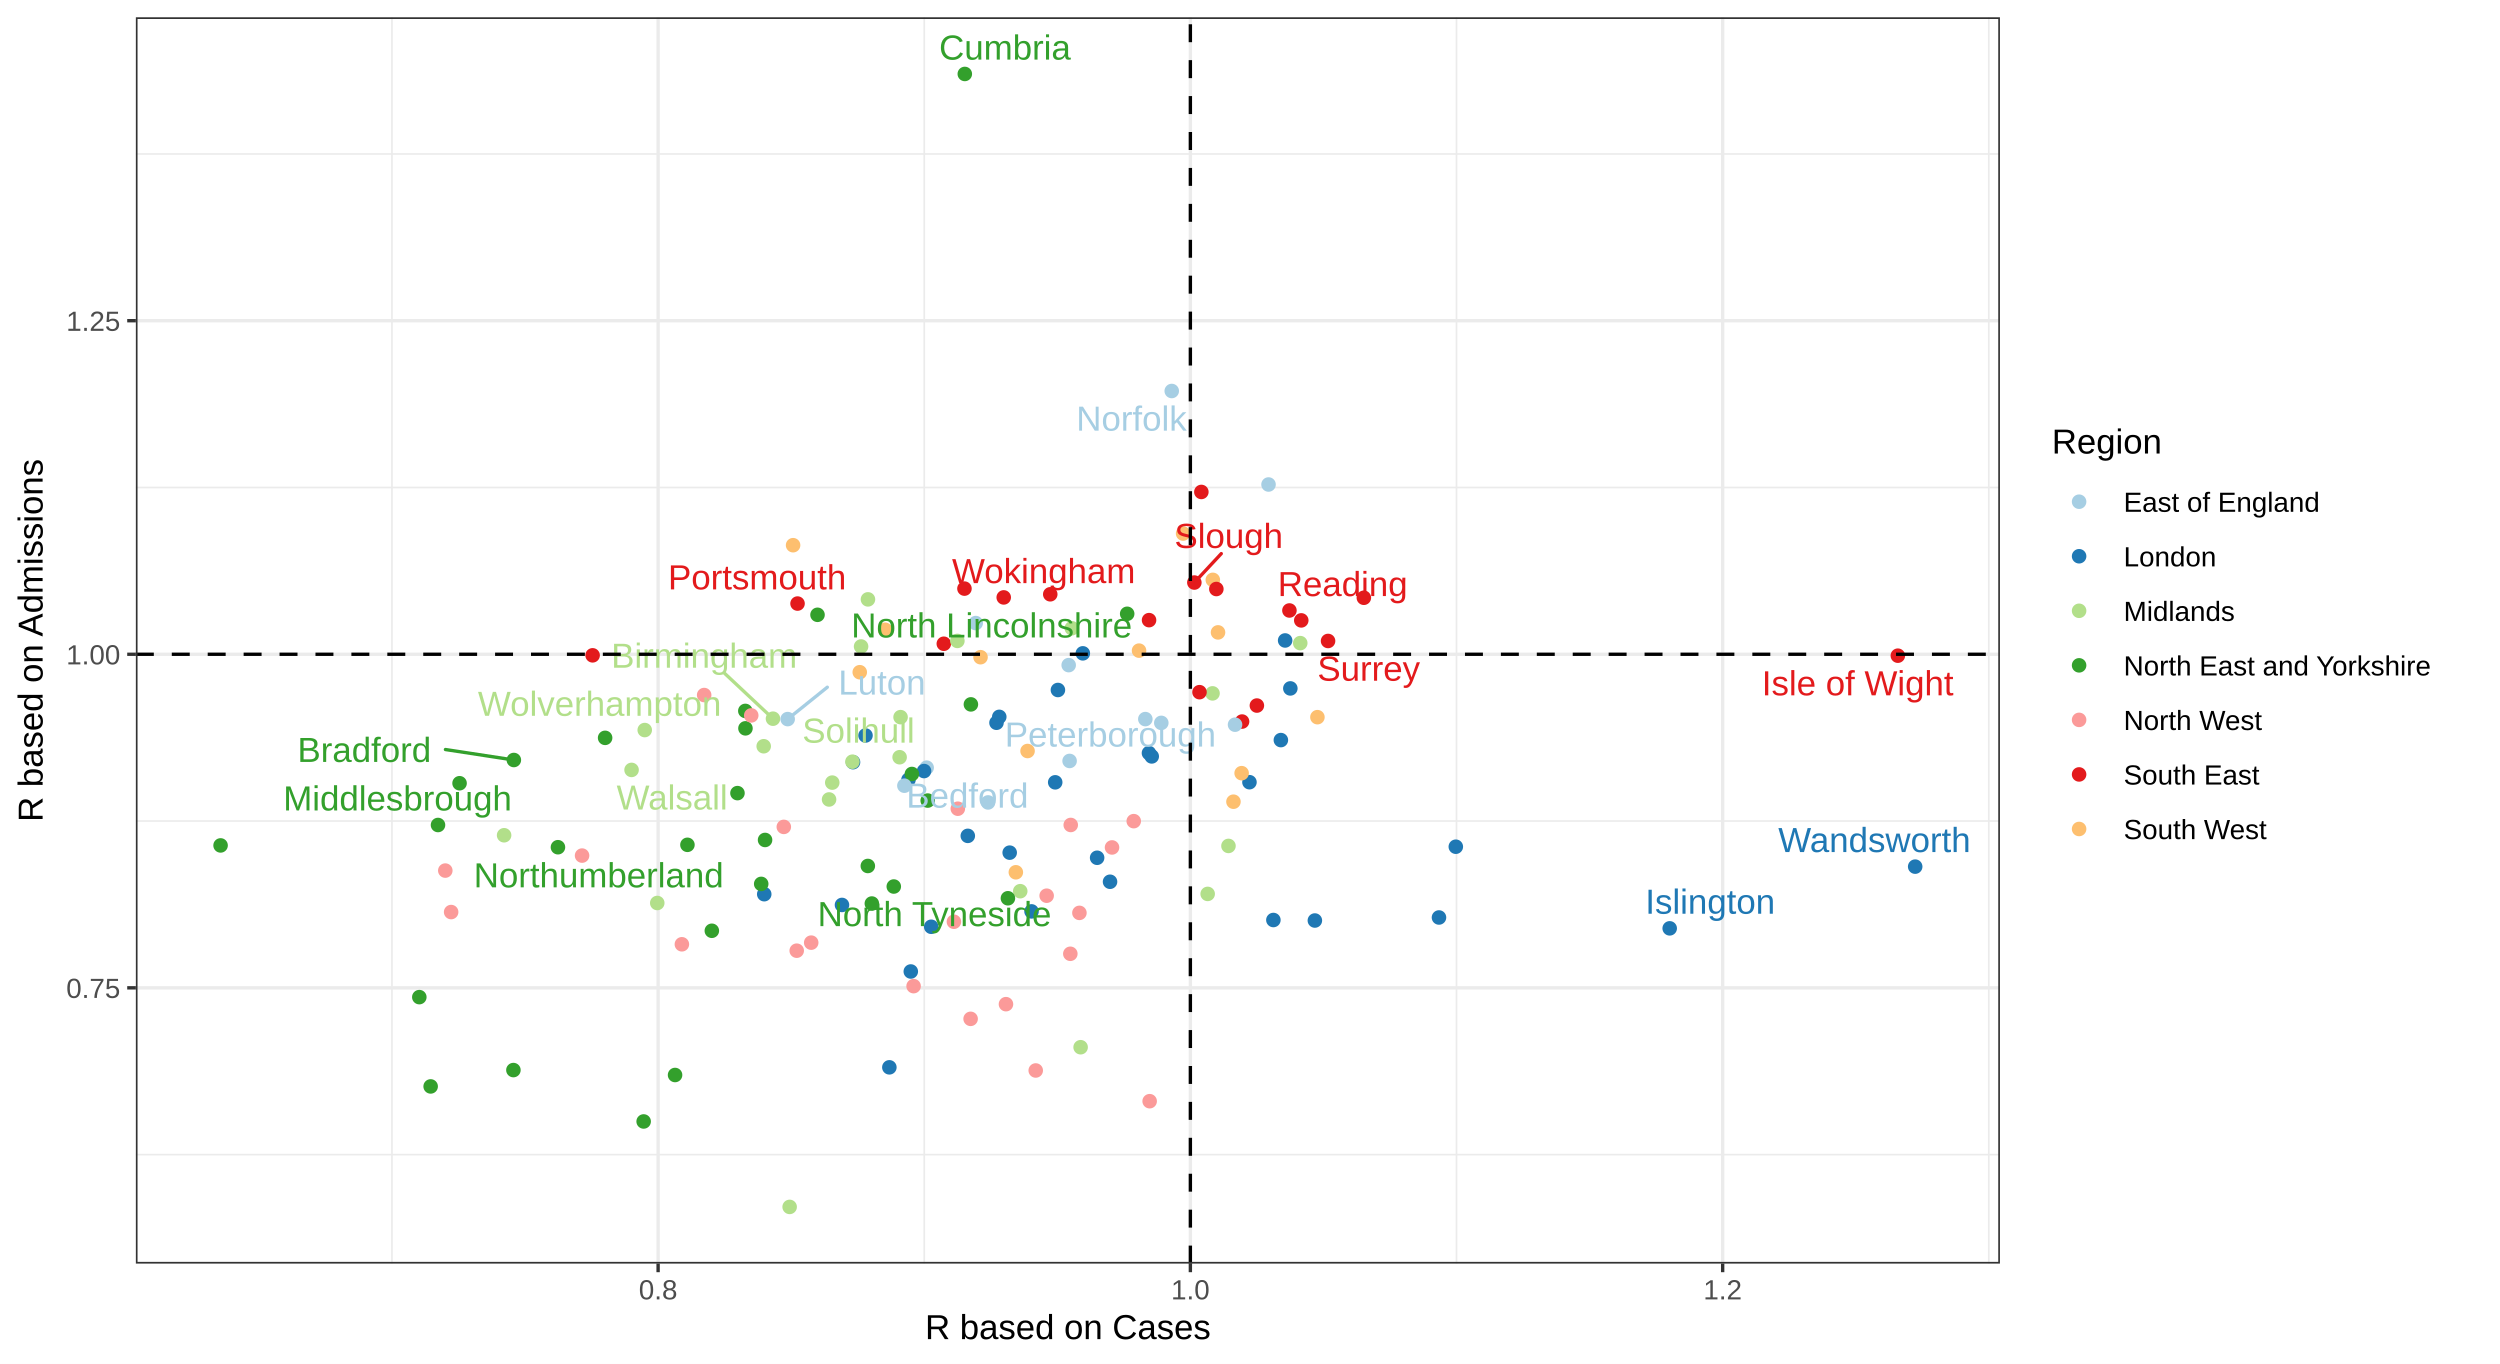
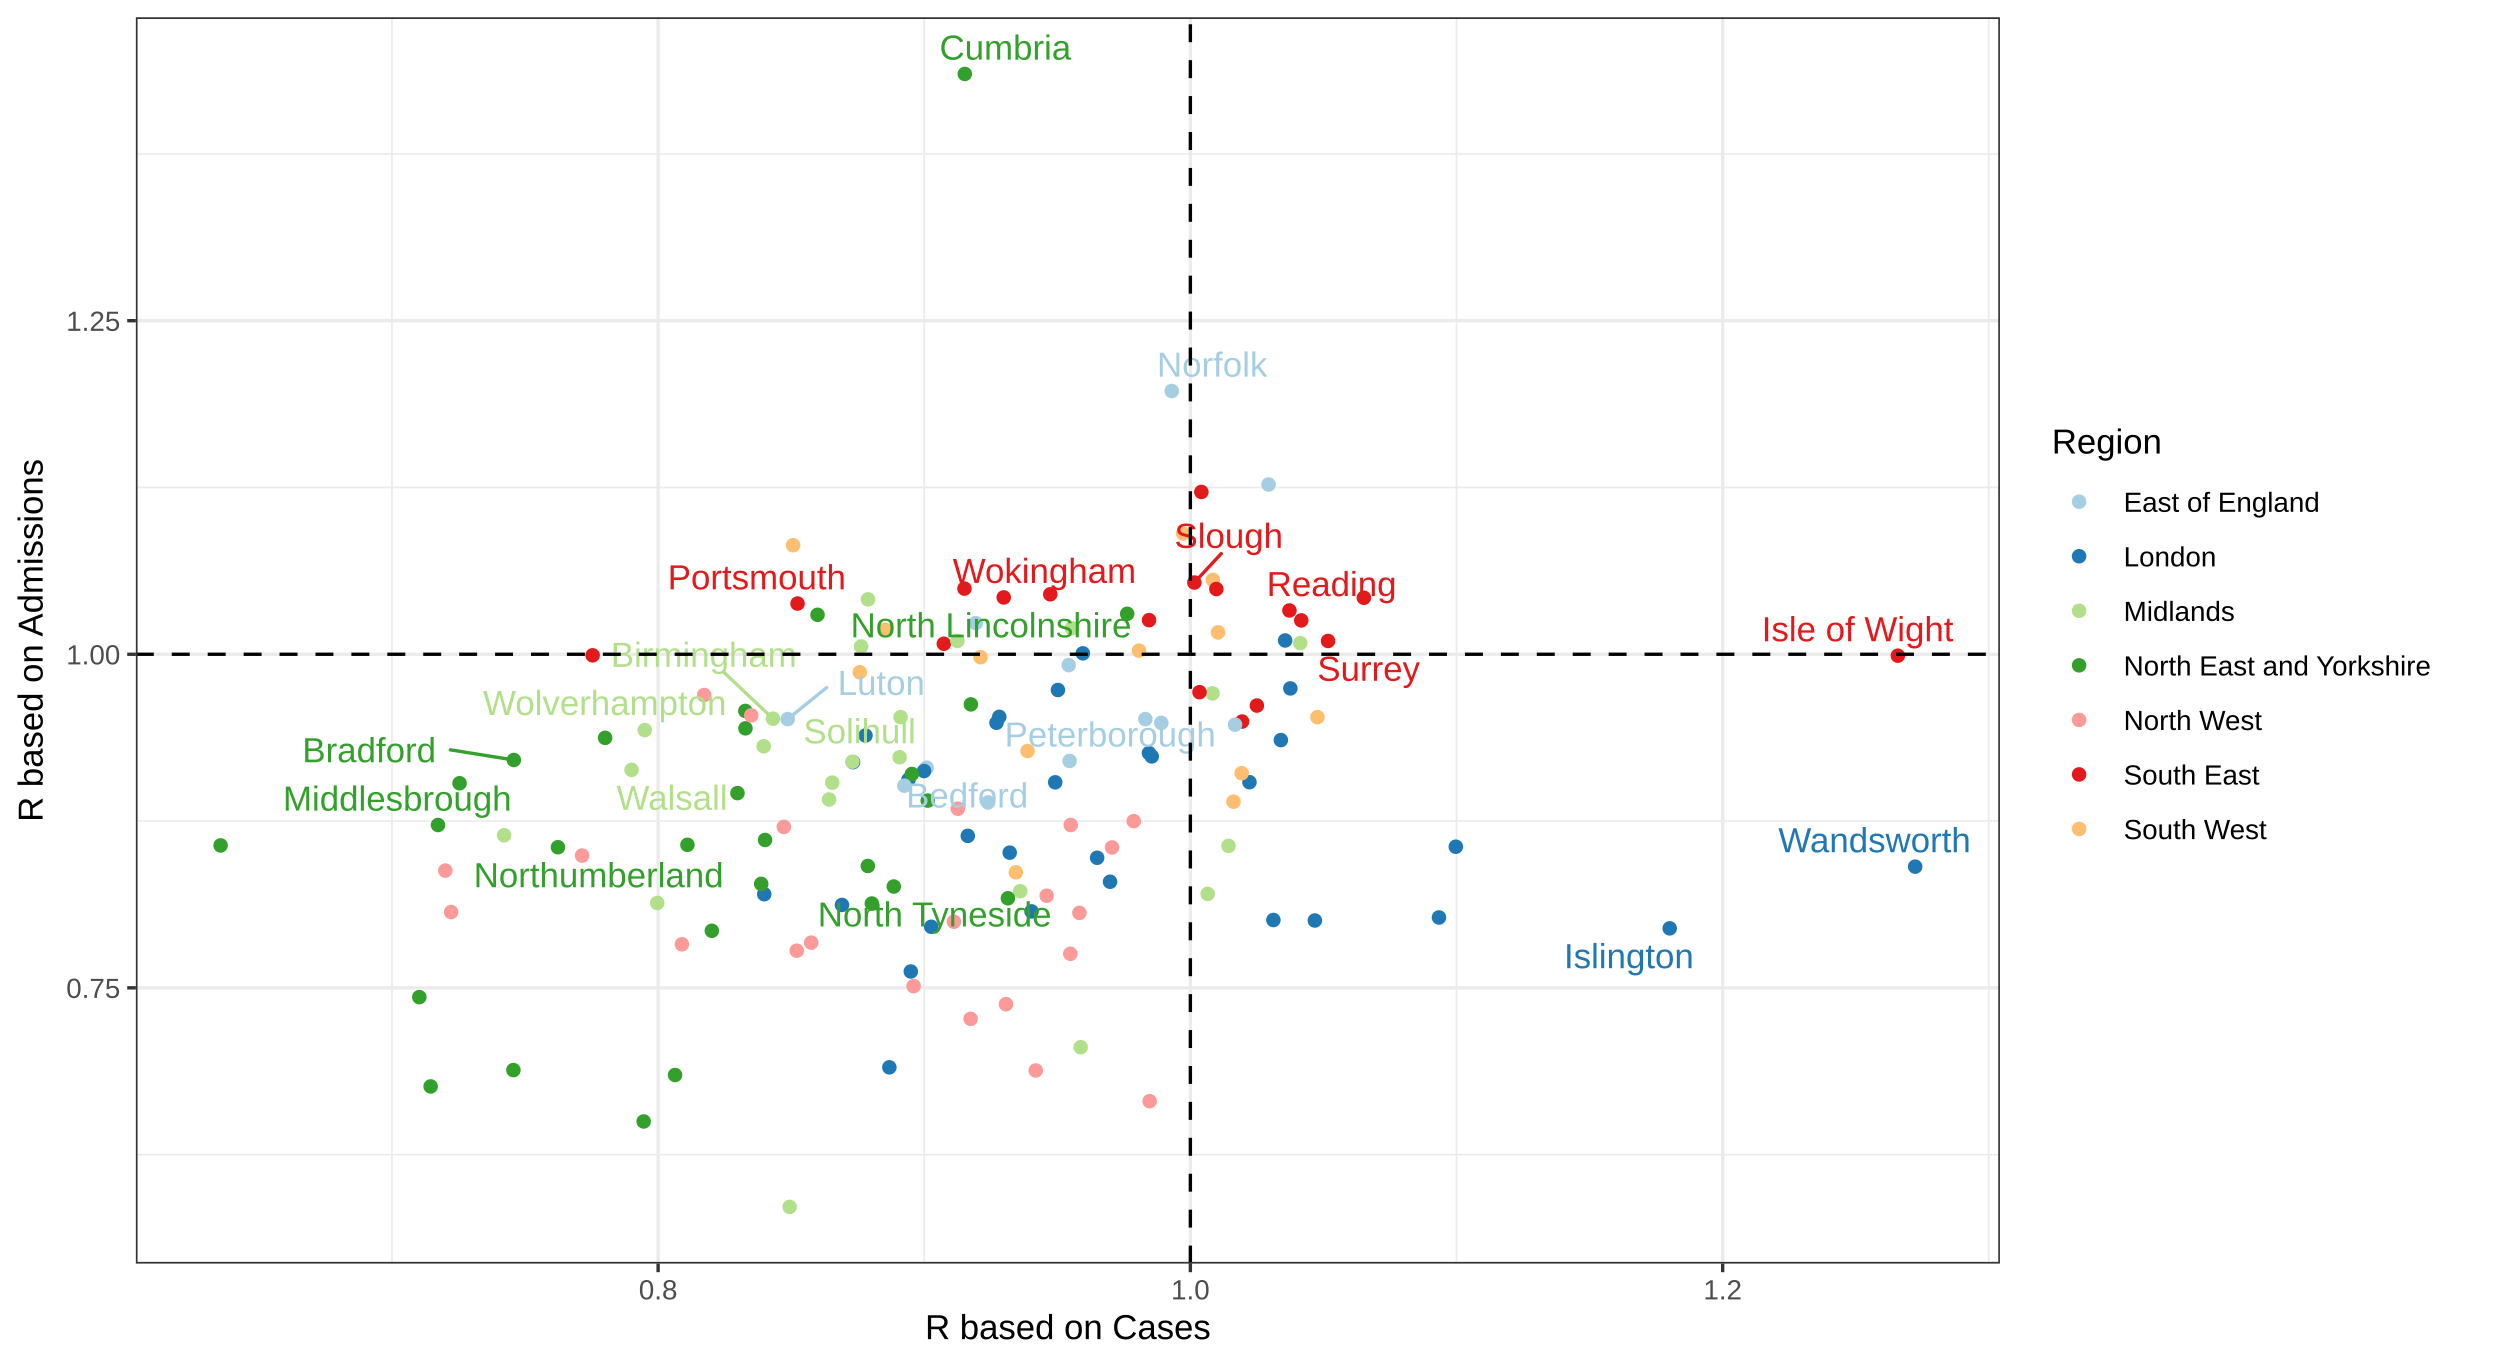
<svg xmlns="http://www.w3.org/2000/svg" class="svglite" width="792.00pt" height="432.00pt" viewBox="0 0 792.00 432.00">
  <defs>
    <style type="text/css">
    .svglite line, .svglite polyline, .svglite polygon, .svglite path, .svglite rect, .svglite circle {
      fill: none;
      stroke: #000000;
      stroke-linecap: round;
      stroke-linejoin: round;
      stroke-miterlimit: 10.00;
    }
    .svglite text {
      white-space: pre;
    }
  </style>
  </defs>
  <rect width="100%" height="100%" style="stroke: none; fill: #FFFFFF;" />
  <defs>
    <clipPath id="cpMC4wMHw3OTIuMDB8MC4wMHw0MzIuMDA=">
      <rect x="0.00" y="0.00" width="792.00" height="432.00" />
    </clipPath>
  </defs>
  <g clip-path="url(#cpMC4wMHw3OTIuMDB8MC4wMHw0MzIuMDA=)">
    <rect x="0.00" y="0.00" width="792.00" height="432.00" style="stroke-width: 1.07; stroke: #FFFFFF; fill: #FFFFFF;" />
  </g>
  <defs>
    <clipPath id="cpNDMuMDR8NjMzLjU4fDUuNDh8NDAwLjI5">
      <rect x="43.04" y="5.48" width="590.54" height="394.82" />
    </clipPath>
  </defs>
  <g clip-path="url(#cpNDMuMDR8NjMzLjU4fDUuNDh8NDAwLjI5)">
    <rect x="43.04" y="5.48" width="590.54" height="394.82" style="stroke-width: 1.07; stroke: none; fill: #FFFFFF;" />
    <polyline points="43.04,365.78 633.58,365.78 " style="stroke-width: 0.53; stroke: #EBEBEB; stroke-linecap: butt;" />
    <polyline points="43.04,260.11 633.58,260.11 " style="stroke-width: 0.53; stroke: #EBEBEB; stroke-linecap: butt;" />
    <polyline points="43.04,154.44 633.58,154.44 " style="stroke-width: 0.53; stroke: #EBEBEB; stroke-linecap: butt;" />
    <polyline points="43.04,48.77 633.58,48.77 " style="stroke-width: 0.53; stroke: #EBEBEB; stroke-linecap: butt;" />
    <polyline points="124.17,400.29 124.17,5.48 " style="stroke-width: 0.53; stroke: #EBEBEB; stroke-linecap: butt;" />
    <polyline points="292.80,400.29 292.80,5.48 " style="stroke-width: 0.53; stroke: #EBEBEB; stroke-linecap: butt;" />
    <polyline points="461.42,400.29 461.42,5.48 " style="stroke-width: 0.53; stroke: #EBEBEB; stroke-linecap: butt;" />
    <polyline points="630.05,400.29 630.05,5.48 " style="stroke-width: 0.53; stroke: #EBEBEB; stroke-linecap: butt;" />
    <polyline points="43.04,312.94 633.58,312.94 " style="stroke-width: 1.07; stroke: #EBEBEB; stroke-linecap: butt;" />
    <polyline points="43.04,207.27 633.58,207.27 " style="stroke-width: 1.07; stroke: #EBEBEB; stroke-linecap: butt;" />
    <polyline points="43.04,101.60 633.58,101.60 " style="stroke-width: 1.07; stroke: #EBEBEB; stroke-linecap: butt;" />
    <polyline points="208.49,400.29 208.49,5.48 " style="stroke-width: 1.07; stroke: #EBEBEB; stroke-linecap: butt;" />
    <polyline points="377.11,400.29 377.11,5.48 " style="stroke-width: 1.07; stroke: #EBEBEB; stroke-linecap: butt;" />
    <polyline points="545.74,400.29 545.74,5.48 " style="stroke-width: 1.07; stroke: #EBEBEB; stroke-linecap: butt;" />
    <circle cx="364.87" cy="239.63" r="1.95" style="stroke-width: 0.71; stroke: #1F78B4; fill: #1F78B4;" />
    <circle cx="281.75" cy="338.13" r="1.95" style="stroke-width: 0.71; stroke: #1F78B4; fill: #1F78B4;" />
    <circle cx="162.65" cy="339.00" r="1.95" style="stroke-width: 0.71; stroke: #33A02C; fill: #33A02C;" />
    <circle cx="417.36" cy="227.20" r="1.95" style="stroke-width: 0.71; stroke: #FDBF6F; fill: #FDBF6F;" />
    <circle cx="293.57" cy="243.20" r="1.95" style="stroke-width: 0.71; stroke: #A6CEE3; fill: #A6CEE3;" />
    <circle cx="395.83" cy="247.80" r="1.95" style="stroke-width: 0.71; stroke: #1F78B4; fill: #1F78B4;" />
    <circle cx="244.88" cy="227.68" r="1.95" style="stroke-width: 0.71; stroke: #B2DF8A; fill: #B2DF8A;" />
    <circle cx="141.07" cy="275.80" r="1.95" style="stroke-width: 0.71; stroke: #FB9A99; fill: #FB9A99;" />
    <circle cx="289.43" cy="312.41" r="1.95" style="stroke-width: 0.71; stroke: #FB9A99; fill: #FB9A99;" />
    <circle cx="302.20" cy="292.01" r="1.95" style="stroke-width: 0.71; stroke: #FB9A99; fill: #FB9A99;" />
    <circle cx="272.37" cy="212.96" r="1.95" style="stroke-width: 0.71; stroke: #FDBF6F; fill: #FDBF6F;" />
    <circle cx="332.72" cy="188.27" r="1.95" style="stroke-width: 0.71; stroke: #E31A1C; fill: #E31A1C;" />
    <circle cx="162.79" cy="240.77" r="1.95" style="stroke-width: 0.71; stroke: #33A02C; fill: #33A02C;" />
    <circle cx="242.11" cy="283.28" r="1.95" style="stroke-width: 0.71; stroke: #1F78B4; fill: #1F78B4;" />
    <circle cx="412.24" cy="196.54" r="1.95" style="stroke-width: 0.71; stroke: #E31A1C; fill: #E31A1C;" />
    <circle cx="390.76" cy="253.98" r="1.95" style="stroke-width: 0.71; stroke: #FDBF6F; fill: #FDBF6F;" />
    <circle cx="347.57" cy="271.74" r="1.95" style="stroke-width: 0.71; stroke: #1F78B4; fill: #1F78B4;" />
    <circle cx="299.00" cy="203.94" r="1.95" style="stroke-width: 0.71; stroke: #E31A1C; fill: #E31A1C;" />
    <circle cx="252.40" cy="301.18" r="1.95" style="stroke-width: 0.71; stroke: #FB9A99; fill: #FB9A99;" />
    <circle cx="217.78" cy="267.64" r="1.95" style="stroke-width: 0.71; stroke: #33A02C; fill: #33A02C;" />
    <circle cx="338.56" cy="210.71" r="1.95" style="stroke-width: 0.71; stroke: #A6CEE3; fill: #A6CEE3;" />
    <circle cx="288.54" cy="307.77" r="1.95" style="stroke-width: 0.71; stroke: #1F78B4; fill: #1F78B4;" />
    <circle cx="367.90" cy="229.01" r="1.95" style="stroke-width: 0.71; stroke: #A6CEE3; fill: #A6CEE3;" />
    <circle cx="341.96" cy="289.20" r="1.95" style="stroke-width: 0.71; stroke: #FB9A99; fill: #FB9A99;" />
    <circle cx="307.49" cy="322.77" r="1.95" style="stroke-width: 0.71; stroke: #FB9A99; fill: #FB9A99;" />
    <circle cx="236.16" cy="230.74" r="1.95" style="stroke-width: 0.71; stroke: #33A02C; fill: #33A02C;" />
    <circle cx="241.94" cy="236.41" r="1.95" style="stroke-width: 0.71; stroke: #B2DF8A; fill: #B2DF8A;" />
    <circle cx="407.13" cy="202.90" r="1.95" style="stroke-width: 0.71; stroke: #1F78B4; fill: #1F78B4;" />
    <circle cx="305.65" cy="23.43" r="1.95" style="stroke-width: 0.71; stroke: #33A02C; fill: #33A02C;" />
    <circle cx="236.12" cy="225.22" r="1.95" style="stroke-width: 0.71; stroke: #33A02C; fill: #33A02C;" />
    <circle cx="342.34" cy="331.76" r="1.95" style="stroke-width: 0.71; stroke: #B2DF8A; fill: #B2DF8A;" />
    <circle cx="382.59" cy="283.19" r="1.95" style="stroke-width: 0.71; stroke: #B2DF8A; fill: #B2DF8A;" />
    <circle cx="384.22" cy="183.70" r="1.95" style="stroke-width: 0.71; stroke: #FDBF6F; fill: #FDBF6F;" />
    <circle cx="191.70" cy="233.75" r="1.95" style="stroke-width: 0.71; stroke: #33A02C; fill: #33A02C;" />
    <circle cx="360.85" cy="206.12" r="1.95" style="stroke-width: 0.71; stroke: #FDBF6F; fill: #FDBF6F;" />
    <circle cx="159.70" cy="264.61" r="1.95" style="stroke-width: 0.71; stroke: #B2DF8A; fill: #B2DF8A;" />
    <circle cx="319.87" cy="270.12" r="1.95" style="stroke-width: 0.71; stroke: #1F78B4; fill: #1F78B4;" />
    <circle cx="276.20" cy="286.24" r="1.95" style="stroke-width: 0.71; stroke: #33A02C; fill: #33A02C;" />
    <circle cx="393.49" cy="228.59" r="1.95" style="stroke-width: 0.71; stroke: #E31A1C; fill: #E31A1C;" />
    <circle cx="403.41" cy="291.46" r="1.95" style="stroke-width: 0.71; stroke: #1F78B4; fill: #1F78B4;" />
    <circle cx="401.87" cy="153.49" r="1.95" style="stroke-width: 0.71; stroke: #A6CEE3; fill: #A6CEE3;" />
    <circle cx="132.84" cy="315.89" r="1.95" style="stroke-width: 0.71; stroke: #33A02C; fill: #33A02C;" />
    <circle cx="393.35" cy="244.94" r="1.95" style="stroke-width: 0.71; stroke: #FDBF6F; fill: #FDBF6F;" />
    <circle cx="334.29" cy="247.84" r="1.95" style="stroke-width: 0.71; stroke: #1F78B4; fill: #1F78B4;" />
    <circle cx="352.29" cy="268.47" r="1.95" style="stroke-width: 0.71; stroke: #FB9A99; fill: #FB9A99;" />
    <circle cx="306.60" cy="264.80" r="1.95" style="stroke-width: 0.71; stroke: #1F78B4; fill: #1F78B4;" />
    <circle cx="385.34" cy="186.60" r="1.95" style="stroke-width: 0.71; stroke: #E31A1C; fill: #E31A1C;" />
    <circle cx="416.55" cy="291.62" r="1.95" style="stroke-width: 0.71; stroke: #1F78B4; fill: #1F78B4;" />
    <circle cx="266.74" cy="286.69" r="1.95" style="stroke-width: 0.71; stroke: #1F78B4; fill: #1F78B4;" />
    <circle cx="203.91" cy="355.28" r="1.95" style="stroke-width: 0.71; stroke: #33A02C; fill: #33A02C;" />
    <circle cx="274.19" cy="233.00" r="1.95" style="stroke-width: 0.71; stroke: #1F78B4; fill: #1F78B4;" />
    <circle cx="272.79" cy="204.81" r="1.95" style="stroke-width: 0.71; stroke: #B2DF8A; fill: #B2DF8A;" />
    <circle cx="391.26" cy="229.58" r="1.95" style="stroke-width: 0.71; stroke: #A6CEE3; fill: #A6CEE3;" />
    <circle cx="287.81" cy="247.01" r="1.95" style="stroke-width: 0.71; stroke: #1F78B4; fill: #1F78B4;" />
    <circle cx="292.74" cy="244.27" r="1.95" style="stroke-width: 0.71; stroke: #1F78B4; fill: #1F78B4;" />
    <circle cx="601.24" cy="207.72" r="1.95" style="stroke-width: 0.71; stroke: #E31A1C; fill: #E31A1C;" />
    <circle cx="528.96" cy="294.10" r="1.95" style="stroke-width: 0.71; stroke: #1F78B4; fill: #1F78B4;" />
    <circle cx="270.24" cy="241.46" r="1.95" style="stroke-width: 0.71; stroke: #1F78B4; fill: #1F78B4;" />
    <circle cx="380.59" cy="155.85" r="1.95" style="stroke-width: 0.71; stroke: #E31A1C; fill: #E31A1C;" />
    <circle cx="274.93" cy="274.34" r="1.95" style="stroke-width: 0.71; stroke: #33A02C; fill: #33A02C;" />
    <circle cx="343.04" cy="206.98" r="1.95" style="stroke-width: 0.71; stroke: #1F78B4; fill: #1F78B4;" />
    <circle cx="288.89" cy="245.20" r="1.95" style="stroke-width: 0.71; stroke: #33A02C; fill: #33A02C;" />
    <circle cx="142.92" cy="288.94" r="1.95" style="stroke-width: 0.71; stroke: #FB9A99; fill: #FB9A99;" />
    <circle cx="351.66" cy="279.34" r="1.95" style="stroke-width: 0.71; stroke: #1F78B4; fill: #1F78B4;" />
    <circle cx="248.31" cy="261.96" r="1.95" style="stroke-width: 0.71; stroke: #FB9A99; fill: #FB9A99;" />
    <circle cx="233.63" cy="251.26" r="1.95" style="stroke-width: 0.71; stroke: #33A02C; fill: #33A02C;" />
    <circle cx="262.65" cy="253.27" r="1.95" style="stroke-width: 0.71; stroke: #B2DF8A; fill: #B2DF8A;" />
    <circle cx="389.18" cy="267.99" r="1.95" style="stroke-width: 0.71; stroke: #B2DF8A; fill: #B2DF8A;" />
    <circle cx="315.69" cy="228.97" r="1.95" style="stroke-width: 0.71; stroke: #1F78B4; fill: #1F78B4;" />
    <circle cx="339.55" cy="199.03" r="1.95" style="stroke-width: 0.71; stroke: #B2DF8A; fill: #B2DF8A;" />
    <circle cx="328.12" cy="339.13" r="1.95" style="stroke-width: 0.71; stroke: #FB9A99; fill: #FB9A99;" />
    <circle cx="249.54" cy="227.81" r="1.95" style="stroke-width: 0.71; stroke: #A6CEE3; fill: #A6CEE3;" />
    <circle cx="237.99" cy="226.64" r="1.95" style="stroke-width: 0.71; stroke: #FB9A99; fill: #FB9A99;" />
    <circle cx="398.18" cy="223.52" r="1.95" style="stroke-width: 0.71; stroke: #E31A1C; fill: #E31A1C;" />
    <circle cx="295.01" cy="293.60" r="1.95" style="stroke-width: 0.71; stroke: #1F78B4; fill: #1F78B4;" />
    <circle cx="138.76" cy="261.36" r="1.95" style="stroke-width: 0.71; stroke: #33A02C; fill: #33A02C;" />
    <circle cx="309.11" cy="197.39" r="1.95" style="stroke-width: 0.71; stroke: #A6CEE3; fill: #A6CEE3;" />
    <circle cx="213.86" cy="340.56" r="1.95" style="stroke-width: 0.71; stroke: #33A02C; fill: #33A02C;" />
    <circle cx="335.15" cy="218.59" r="1.95" style="stroke-width: 0.71; stroke: #1F78B4; fill: #1F78B4;" />
    <circle cx="371.21" cy="123.87" r="1.95" style="stroke-width: 0.71; stroke: #A6CEE3; fill: #A6CEE3;" />
    <circle cx="357.09" cy="194.45" r="1.95" style="stroke-width: 0.71; stroke: #33A02C; fill: #33A02C;" />
    <circle cx="258.99" cy="194.77" r="1.95" style="stroke-width: 0.71; stroke: #33A02C; fill: #33A02C;" />
    <circle cx="325.53" cy="237.92" r="1.95" style="stroke-width: 0.71; stroke: #FDBF6F; fill: #FDBF6F;" />
    <circle cx="283.15" cy="280.85" r="1.95" style="stroke-width: 0.71; stroke: #33A02C; fill: #33A02C;" />
    <circle cx="293.90" cy="253.62" r="1.95" style="stroke-width: 0.71; stroke: #33A02C; fill: #33A02C;" />
    <circle cx="274.97" cy="189.88" r="1.95" style="stroke-width: 0.71; stroke: #B2DF8A; fill: #B2DF8A;" />
    <circle cx="176.76" cy="268.40" r="1.95" style="stroke-width: 0.71; stroke: #33A02C; fill: #33A02C;" />
    <circle cx="323.21" cy="282.33" r="1.95" style="stroke-width: 0.71; stroke: #B2DF8A; fill: #B2DF8A;" />
    <circle cx="384.13" cy="219.66" r="1.95" style="stroke-width: 0.71; stroke: #B2DF8A; fill: #B2DF8A;" />
    <circle cx="216.02" cy="299.15" r="1.95" style="stroke-width: 0.71; stroke: #FB9A99; fill: #FB9A99;" />
    <circle cx="364.02" cy="196.46" r="1.95" style="stroke-width: 0.71; stroke: #E31A1C; fill: #E31A1C;" />
    <circle cx="338.85" cy="241.07" r="1.95" style="stroke-width: 0.71; stroke: #A6CEE3; fill: #A6CEE3;" />
    <circle cx="280.41" cy="199.51" r="1.95" style="stroke-width: 0.71; stroke: #FDBF6F; fill: #FDBF6F;" />
    <circle cx="252.66" cy="191.21" r="1.95" style="stroke-width: 0.71; stroke: #E31A1C; fill: #E31A1C;" />
    <circle cx="408.49" cy="193.40" r="1.95" style="stroke-width: 0.71; stroke: #E31A1C; fill: #E31A1C;" />
    <circle cx="316.57" cy="227.10" r="1.95" style="stroke-width: 0.71; stroke: #1F78B4; fill: #1F78B4;" />
    <circle cx="69.88" cy="267.83" r="1.95" style="stroke-width: 0.71; stroke: #33A02C; fill: #33A02C;" />
    <circle cx="405.78" cy="234.46" r="1.95" style="stroke-width: 0.71; stroke: #1F78B4; fill: #1F78B4;" />
    <circle cx="256.99" cy="298.63" r="1.95" style="stroke-width: 0.71; stroke: #FB9A99; fill: #FB9A99;" />
    <circle cx="241.15" cy="280.02" r="1.95" style="stroke-width: 0.71; stroke: #33A02C; fill: #33A02C;" />
    <circle cx="331.58" cy="283.76" r="1.95" style="stroke-width: 0.71; stroke: #FB9A99; fill: #FB9A99;" />
    <circle cx="208.22" cy="286.07" r="1.95" style="stroke-width: 0.71; stroke: #B2DF8A; fill: #B2DF8A;" />
    <circle cx="339.08" cy="302.16" r="1.95" style="stroke-width: 0.71; stroke: #FB9A99; fill: #FB9A99;" />
    <circle cx="225.51" cy="294.87" r="1.95" style="stroke-width: 0.71; stroke: #33A02C; fill: #33A02C;" />
    <circle cx="411.92" cy="203.74" r="1.95" style="stroke-width: 0.71; stroke: #B2DF8A; fill: #B2DF8A;" />
    <circle cx="378.37" cy="184.55" r="1.95" style="stroke-width: 0.71; stroke: #E31A1C; fill: #E31A1C;" />
    <circle cx="285.00" cy="239.89" r="1.95" style="stroke-width: 0.71; stroke: #B2DF8A; fill: #B2DF8A;" />
    <circle cx="374.81" cy="169.03" r="1.95" style="stroke-width: 0.71; stroke: #FDBF6F; fill: #FDBF6F;" />
    <circle cx="321.82" cy="276.34" r="1.95" style="stroke-width: 0.71; stroke: #FDBF6F; fill: #FDBF6F;" />
    <circle cx="145.59" cy="248.13" r="1.95" style="stroke-width: 0.71; stroke: #33A02C; fill: #33A02C;" />
    <circle cx="187.74" cy="207.61" r="1.95" style="stroke-width: 0.71; stroke: #E31A1C; fill: #E31A1C;" />
    <circle cx="286.51" cy="248.91" r="1.95" style="stroke-width: 0.71; stroke: #A6CEE3; fill: #A6CEE3;" />
    <circle cx="455.87" cy="290.66" r="1.95" style="stroke-width: 0.71; stroke: #1F78B4; fill: #1F78B4;" />
    <circle cx="339.21" cy="261.35" r="1.95" style="stroke-width: 0.71; stroke: #FB9A99; fill: #FB9A99;" />
    <circle cx="263.66" cy="247.93" r="1.95" style="stroke-width: 0.71; stroke: #B2DF8A; fill: #B2DF8A;" />
    <circle cx="364.21" cy="348.86" r="1.95" style="stroke-width: 0.71; stroke: #FB9A99; fill: #FB9A99;" />
    <circle cx="136.43" cy="344.18" r="1.95" style="stroke-width: 0.71; stroke: #33A02C; fill: #33A02C;" />
    <circle cx="270.05" cy="241.31" r="1.95" style="stroke-width: 0.71; stroke: #B2DF8A; fill: #B2DF8A;" />
    <circle cx="362.84" cy="227.81" r="1.95" style="stroke-width: 0.71; stroke: #A6CEE3; fill: #A6CEE3;" />
    <circle cx="307.58" cy="223.15" r="1.95" style="stroke-width: 0.71; stroke: #33A02C; fill: #33A02C;" />
    <circle cx="420.73" cy="203.06" r="1.95" style="stroke-width: 0.71; stroke: #E31A1C; fill: #E31A1C;" />
    <circle cx="326.79" cy="288.73" r="1.95" style="stroke-width: 0.71; stroke: #1F78B4; fill: #1F78B4;" />
    <circle cx="251.25" cy="172.72" r="1.95" style="stroke-width: 0.71; stroke: #FDBF6F; fill: #FDBF6F;" />
    <circle cx="223.08" cy="220.19" r="1.95" style="stroke-width: 0.71; stroke: #FB9A99; fill: #FB9A99;" />
    <circle cx="303.30" cy="203.04" r="1.95" style="stroke-width: 0.71; stroke: #B2DF8A; fill: #B2DF8A;" />
    <circle cx="313.02" cy="254.21" r="1.95" style="stroke-width: 0.71; stroke: #A6CEE3; fill: #A6CEE3;" />
    <circle cx="385.87" cy="200.34" r="1.95" style="stroke-width: 0.71; stroke: #FDBF6F; fill: #FDBF6F;" />
    <circle cx="363.99" cy="238.57" r="1.95" style="stroke-width: 0.71; stroke: #1F78B4; fill: #1F78B4;" />
    <circle cx="303.44" cy="256.20" r="1.95" style="stroke-width: 0.71; stroke: #FB9A99; fill: #FB9A99;" />
    <circle cx="242.37" cy="266.10" r="1.95" style="stroke-width: 0.71; stroke: #33A02C; fill: #33A02C;" />
    <circle cx="200.08" cy="243.91" r="1.95" style="stroke-width: 0.71; stroke: #B2DF8A; fill: #B2DF8A;" />
    <circle cx="408.78" cy="218.09" r="1.95" style="stroke-width: 0.71; stroke: #1F78B4; fill: #1F78B4;" />
    <circle cx="606.73" cy="274.55" r="1.95" style="stroke-width: 0.71; stroke: #1F78B4; fill: #1F78B4;" />
    <circle cx="359.17" cy="260.14" r="1.95" style="stroke-width: 0.71; stroke: #FB9A99; fill: #FB9A99;" />
    <circle cx="250.16" cy="382.35" r="1.95" style="stroke-width: 0.71; stroke: #B2DF8A; fill: #B2DF8A;" />
    <circle cx="432.07" cy="189.37" r="1.95" style="stroke-width: 0.71; stroke: #E31A1C; fill: #E31A1C;" />
    <circle cx="380.00" cy="219.28" r="1.95" style="stroke-width: 0.71; stroke: #E31A1C; fill: #E31A1C;" />
    <circle cx="461.20" cy="268.24" r="1.95" style="stroke-width: 0.71; stroke: #1F78B4; fill: #1F78B4;" />
    <circle cx="184.40" cy="271.05" r="1.95" style="stroke-width: 0.71; stroke: #FB9A99; fill: #FB9A99;" />
    <circle cx="310.63" cy="208.20" r="1.95" style="stroke-width: 0.71; stroke: #FDBF6F; fill: #FDBF6F;" />
    <circle cx="305.54" cy="186.47" r="1.95" style="stroke-width: 0.71; stroke: #E31A1C; fill: #E31A1C;" />
    <circle cx="318.69" cy="318.12" r="1.95" style="stroke-width: 0.71; stroke: #FB9A99; fill: #FB9A99;" />
    <circle cx="317.98" cy="189.26" r="1.95" style="stroke-width: 0.71; stroke: #E31A1C; fill: #E31A1C;" />
    <circle cx="204.25" cy="231.28" r="1.95" style="stroke-width: 0.71; stroke: #B2DF8A; fill: #B2DF8A;" />
    <circle cx="285.30" cy="227.19" r="1.95" style="stroke-width: 0.71; stroke: #B2DF8A; fill: #B2DF8A;" />
    <circle cx="319.31" cy="284.57" r="1.95" style="stroke-width: 0.71; stroke: #33A02C; fill: #33A02C;" />
-     <line x1="229.60" y1="213.35" x2="244.07" y2="226.92" style="stroke-width: 1.07; stroke: #B2DF8A;" />
-     <line x1="141.12" y1="237.45" x2="161.43" y2="240.56" style="stroke-width: 1.07; stroke: #33A02C;" />
-     <line x1="262.09" y1="217.71" x2="250.44" y2="227.09" style="stroke-width: 1.07; stroke: #A6CEE3;" />
-     <line x1="386.90" y1="175.39" x2="379.11" y2="183.75" style="stroke-width: 1.07; stroke: #E31A1C;" />
-     <text x="306.46" y="255.86" text-anchor="middle" style="font-size: 11.04px;fill: #A6CEE3; font-family: &quot;Liberation Sans&quot;;" textLength="43.32px" lengthAdjust="spacingAndGlyphs">Bedford</text>
-     <text x="223.08" y="211.55" text-anchor="middle" style="font-size: 11.04px;fill: #B2DF8A; font-family: &quot;Liberation Sans&quot;;" textLength="67.27px" lengthAdjust="spacingAndGlyphs">Birmingham</text>
-     <text x="115.41" y="241.38" text-anchor="middle" style="font-size: 11.04px;fill: #33A02C; font-family: &quot;Liberation Sans&quot;;" textLength="47.83px" lengthAdjust="spacingAndGlyphs">Bradford</text>
-     <text x="318.37" y="18.88" text-anchor="middle" style="font-size: 11.04px;fill: #33A02C; font-family: &quot;Liberation Sans&quot;;" textLength="46.80px" lengthAdjust="spacingAndGlyphs">Cumbria</text>
-     <text x="588.51" y="220.27" text-anchor="middle" style="font-size: 11.04px;fill: #E31A1C; font-family: &quot;Liberation Sans&quot;;" textLength="68.54px" lengthAdjust="spacingAndGlyphs">Isle of Wight</text>
-     <text x="541.79" y="289.47" text-anchor="middle" style="font-size: 11.04px;fill: #1F78B4; font-family: &quot;Liberation Sans&quot;;" textLength="47.19px" lengthAdjust="spacingAndGlyphs">Islington</text>
-     <text x="279.40" y="220.05" text-anchor="middle" style="font-size: 11.04px;fill: #A6CEE3; font-family: &quot;Liberation Sans&quot;;" textLength="31.01px" lengthAdjust="spacingAndGlyphs">Luton</text>
-     <text x="125.94" y="256.75" text-anchor="middle" style="font-size: 11.04px;fill: #33A02C; font-family: &quot;Liberation Sans&quot;;" textLength="81.20px" lengthAdjust="spacingAndGlyphs">Middlesbrough</text>
-     <text x="358.45" y="136.43" text-anchor="middle" style="font-size: 11.04px;fill: #A6CEE3; font-family: &quot;Liberation Sans&quot;;" textLength="39.61px" lengthAdjust="spacingAndGlyphs">Norfolk</text>
-     <text x="314.16" y="201.95" text-anchor="middle" style="font-size: 11.04px;fill: #33A02C; font-family: &quot;Liberation Sans&quot;;" textLength="100.32px" lengthAdjust="spacingAndGlyphs">North Lincolnshire</text>
-     <text x="296.04" y="293.40" text-anchor="middle" style="font-size: 11.04px;fill: #33A02C; font-family: &quot;Liberation Sans&quot;;" textLength="82.29px" lengthAdjust="spacingAndGlyphs">North Tyneside</text>
-     <text x="189.66" y="281.11" text-anchor="middle" style="font-size: 11.04px;fill: #33A02C; font-family: &quot;Liberation Sans&quot;;" textLength="90.73px" lengthAdjust="spacingAndGlyphs">Northumberland</text>
-     <text x="351.78" y="236.52" text-anchor="middle" style="font-size: 11.04px;fill: #A6CEE3; font-family: &quot;Liberation Sans&quot;;" textLength="74.46px" lengthAdjust="spacingAndGlyphs">Peterborough</text>
-     <text x="239.86" y="186.71" text-anchor="middle" style="font-size: 11.04px;fill: #E31A1C; font-family: &quot;Liberation Sans&quot;;" textLength="63.41px" lengthAdjust="spacingAndGlyphs">Portsmouth</text>
-     <text x="425.36" y="188.84" text-anchor="middle" style="font-size: 11.04px;fill: #E31A1C; font-family: &quot;Liberation Sans&quot;;" textLength="44.77px" lengthAdjust="spacingAndGlyphs">Reading</text>
-     <text x="389.26" y="173.59" text-anchor="middle" style="font-size: 11.04px;fill: #E31A1C; font-family: &quot;Liberation Sans&quot;;" textLength="37.79px" lengthAdjust="spacingAndGlyphs">Slough</text>
-     <text x="271.97" y="235.28" text-anchor="middle" style="font-size: 11.04px;fill: #B2DF8A; font-family: &quot;Liberation Sans&quot;;" textLength="40.00px" lengthAdjust="spacingAndGlyphs">Solihull</text>
-     <text x="433.61" y="215.65" text-anchor="middle" style="font-size: 11.04px;fill: #E31A1C; font-family: &quot;Liberation Sans&quot;;" textLength="35.94px" lengthAdjust="spacingAndGlyphs">Surrey</text>
-     <text x="212.93" y="256.47" text-anchor="middle" style="font-size: 11.04px;fill: #B2DF8A; font-family: &quot;Liberation Sans&quot;;" textLength="38.67px" lengthAdjust="spacingAndGlyphs">Walsall</text>
-     <text x="593.82" y="269.93" text-anchor="middle" style="font-size: 11.04px;fill: #1F78B4; font-family: &quot;Liberation Sans&quot;;" textLength="68.32px" lengthAdjust="spacingAndGlyphs">Wandsworth</text>
-     <text x="330.64" y="184.73" text-anchor="middle" style="font-size: 11.04px;fill: #E31A1C; font-family: &quot;Liberation Sans&quot;;" textLength="64.94px" lengthAdjust="spacingAndGlyphs">Wokingham</text>
-     <text x="189.96" y="226.77" text-anchor="middle" style="font-size: 11.04px;fill: #B2DF8A; font-family: &quot;Liberation Sans&quot;;" textLength="87.29px" lengthAdjust="spacingAndGlyphs">Wolverhampton</text>
+     <line x1="229.39" y1="213.05" x2="244.07" y2="226.92" style="stroke-width: 1.07; stroke: #B2DF8A;" />
+     <line x1="142.67" y1="237.55" x2="161.43" y2="240.55" style="stroke-width: 1.07; stroke: #33A02C;" />
+     <line x1="261.88" y1="217.83" x2="250.43" y2="227.09" style="stroke-width: 1.07; stroke: #A6CEE3;" />
+     <line x1="386.90" y1="175.37" x2="379.11" y2="183.75" style="stroke-width: 1.07; stroke: #E31A1C;" />
+     <text x="306.39" y="255.83" text-anchor="middle" style="font-size: 11.04px;fill: #A6CEE3; font-family: &quot;Liberation Sans&quot;;" textLength="43.32px" lengthAdjust="spacingAndGlyphs">Bedford</text>
+     <text x="222.96" y="211.25" text-anchor="middle" style="font-size: 11.04px;fill: #B2DF8A; font-family: &quot;Liberation Sans&quot;;" textLength="67.27px" lengthAdjust="spacingAndGlyphs">Birmingham</text>
+     <text x="116.95" y="241.48" text-anchor="middle" style="font-size: 11.04px;fill: #33A02C; font-family: &quot;Liberation Sans&quot;;" textLength="47.83px" lengthAdjust="spacingAndGlyphs">Bradford</text>
+     <text x="318.49" y="18.90" text-anchor="middle" style="font-size: 11.04px;fill: #33A02C; font-family: &quot;Liberation Sans&quot;;" textLength="46.80px" lengthAdjust="spacingAndGlyphs">Cumbria</text>
+     <text x="588.49" y="203.15" text-anchor="middle" style="font-size: 11.04px;fill: #E31A1C; font-family: &quot;Liberation Sans&quot;;" textLength="68.54px" lengthAdjust="spacingAndGlyphs">Isle of Wight</text>
+     <text x="516.03" y="306.72" text-anchor="middle" style="font-size: 11.04px;fill: #1F78B4; font-family: &quot;Liberation Sans&quot;;" textLength="47.19px" lengthAdjust="spacingAndGlyphs">Islington</text>
+     <text x="279.19" y="220.15" text-anchor="middle" style="font-size: 11.04px;fill: #A6CEE3; font-family: &quot;Liberation Sans&quot;;" textLength="31.01px" lengthAdjust="spacingAndGlyphs">Luton</text>
+     <text x="125.85" y="256.81" text-anchor="middle" style="font-size: 11.04px;fill: #33A02C; font-family: &quot;Liberation Sans&quot;;" textLength="81.20px" lengthAdjust="spacingAndGlyphs">Middlesbrough</text>
+     <text x="384.01" y="119.32" text-anchor="middle" style="font-size: 11.04px;fill: #A6CEE3; font-family: &quot;Liberation Sans&quot;;" textLength="39.61px" lengthAdjust="spacingAndGlyphs">Norfolk</text>
+     <text x="313.95" y="201.91" text-anchor="middle" style="font-size: 11.04px;fill: #33A02C; font-family: &quot;Liberation Sans&quot;;" textLength="100.32px" lengthAdjust="spacingAndGlyphs">North Lincolnshire</text>
+     <text x="296.09" y="293.51" text-anchor="middle" style="font-size: 11.04px;fill: #33A02C; font-family: &quot;Liberation Sans&quot;;" textLength="82.29px" lengthAdjust="spacingAndGlyphs">North Tyneside</text>
+     <text x="189.64" y="281.08" text-anchor="middle" style="font-size: 11.04px;fill: #33A02C; font-family: &quot;Liberation Sans&quot;;" textLength="90.73px" lengthAdjust="spacingAndGlyphs">Northumberland</text>
+     <text x="351.71" y="236.51" text-anchor="middle" style="font-size: 11.04px;fill: #A6CEE3; font-family: &quot;Liberation Sans&quot;;" textLength="74.46px" lengthAdjust="spacingAndGlyphs">Peterborough</text>
+     <text x="239.76" y="186.70" text-anchor="middle" style="font-size: 11.04px;fill: #E31A1C; font-family: &quot;Liberation Sans&quot;;" textLength="63.41px" lengthAdjust="spacingAndGlyphs">Portsmouth</text>
+     <text x="421.85" y="188.84" text-anchor="middle" style="font-size: 11.04px;fill: #E31A1C; font-family: &quot;Liberation Sans&quot;;" textLength="44.77px" lengthAdjust="spacingAndGlyphs">Reading</text>
+     <text x="389.27" y="173.57" text-anchor="middle" style="font-size: 11.04px;fill: #E31A1C; font-family: &quot;Liberation Sans&quot;;" textLength="37.79px" lengthAdjust="spacingAndGlyphs">Slough</text>
+     <text x="272.32" y="235.49" text-anchor="middle" style="font-size: 11.04px;fill: #B2DF8A; font-family: &quot;Liberation Sans&quot;;" textLength="40.00px" lengthAdjust="spacingAndGlyphs">Solihull</text>
+     <text x="433.59" y="215.68" text-anchor="middle" style="font-size: 11.04px;fill: #E31A1C; font-family: &quot;Liberation Sans&quot;;" textLength="35.94px" lengthAdjust="spacingAndGlyphs">Surrey</text>
+     <text x="212.90" y="256.55" text-anchor="middle" style="font-size: 11.04px;fill: #B2DF8A; font-family: &quot;Liberation Sans&quot;;" textLength="38.67px" lengthAdjust="spacingAndGlyphs">Walsall</text>
+     <text x="593.86" y="269.99" text-anchor="middle" style="font-size: 11.04px;fill: #1F78B4; font-family: &quot;Liberation Sans&quot;;" textLength="68.32px" lengthAdjust="spacingAndGlyphs">Wandsworth</text>
+     <text x="330.87" y="184.68" text-anchor="middle" style="font-size: 11.04px;fill: #E31A1C; font-family: &quot;Liberation Sans&quot;;" textLength="64.94px" lengthAdjust="spacingAndGlyphs">Wokingham</text>
+     <text x="191.57" y="226.51" text-anchor="middle" style="font-size: 11.04px;fill: #B2DF8A; font-family: &quot;Liberation Sans&quot;;" textLength="87.29px" lengthAdjust="spacingAndGlyphs">Wolverhampton</text>
    <line x1="377.11" y1="400.29" x2="377.11" y2="5.48" style="stroke-width: 1.07; stroke-dasharray: 5.69,5.69; stroke-linecap: butt;" />
    <line x1="43.04" y1="207.27" x2="633.58" y2="207.27" style="stroke-width: 1.07; stroke-dasharray: 5.69,5.69; stroke-linecap: butt;" />
    <rect x="43.04" y="5.48" width="590.54" height="394.82" style="stroke-width: 1.07; stroke: #333333;" />
  </g>
  <g clip-path="url(#cpMC4wMHw3OTIuMDB8MC4wMHw0MzIuMDA=)">
    <text x="38.11" y="316.15" text-anchor="end" style="font-size: 8.80px;fill: #4D4D4D; font-family: &quot;Liberation Sans&quot;;" textLength="19.58px" lengthAdjust="spacingAndGlyphs">0.75</text>
    <text x="38.11" y="210.48" text-anchor="end" style="font-size: 8.80px;fill: #4D4D4D; font-family: &quot;Liberation Sans&quot;;" textLength="19.58px" lengthAdjust="spacingAndGlyphs">1.00</text>
    <text x="38.11" y="104.81" text-anchor="end" style="font-size: 8.80px;fill: #4D4D4D; font-family: &quot;Liberation Sans&quot;;" textLength="19.58px" lengthAdjust="spacingAndGlyphs">1.25</text>
    <polyline points="40.30,312.94 43.04,312.94 " style="stroke-width: 1.07; stroke: #333333; stroke-linecap: butt;" />
    <polyline points="40.30,207.27 43.04,207.27 " style="stroke-width: 1.07; stroke: #333333; stroke-linecap: butt;" />
    <polyline points="40.30,101.60 43.04,101.60 " style="stroke-width: 1.07; stroke: #333333; stroke-linecap: butt;" />
    <polyline points="208.49,403.03 208.49,400.29 " style="stroke-width: 1.07; stroke: #333333; stroke-linecap: butt;" />
    <polyline points="377.11,403.03 377.11,400.29 " style="stroke-width: 1.07; stroke: #333333; stroke-linecap: butt;" />
    <polyline points="545.74,403.03 545.74,400.29 " style="stroke-width: 1.07; stroke: #333333; stroke-linecap: butt;" />
    <text x="208.49" y="411.64" text-anchor="middle" style="font-size: 8.80px;fill: #4D4D4D; font-family: &quot;Liberation Sans&quot;;" textLength="13.98px" lengthAdjust="spacingAndGlyphs">0.8</text>
    <text x="377.11" y="411.64" text-anchor="middle" style="font-size: 8.80px;fill: #4D4D4D; font-family: &quot;Liberation Sans&quot;;" textLength="13.98px" lengthAdjust="spacingAndGlyphs">1.0</text>
    <text x="545.74" y="411.64" text-anchor="middle" style="font-size: 8.80px;fill: #4D4D4D; font-family: &quot;Liberation Sans&quot;;" textLength="13.98px" lengthAdjust="spacingAndGlyphs">1.2</text>
    <text x="338.31" y="424.23" text-anchor="middle" style="font-size: 11.00px; font-family: &quot;Liberation Sans&quot;;" textLength="97.70px" lengthAdjust="spacingAndGlyphs">R based on Cases</text>
    <text transform="translate(13.50,202.89) rotate(-90)" text-anchor="middle" style="font-size: 11.00px; font-family: &quot;Liberation Sans&quot;;" textLength="127.09px" lengthAdjust="spacingAndGlyphs">R based on Admissions</text>
    <rect x="644.54" y="129.03" width="141.98" height="147.71" style="stroke-width: 1.07; stroke: none; fill: #FFFFFF;" />
    <text x="650.02" y="143.68" style="font-size: 11.00px; font-family: &quot;Liberation Sans&quot;;" textLength="37.66px" lengthAdjust="spacingAndGlyphs">Region</text>
    <rect x="650.02" y="150.30" width="17.28" height="17.28" style="stroke-width: 1.07; stroke: none; fill: #FFFFFF;" />
    <circle cx="658.66" cy="158.94" r="1.95" style="stroke-width: 0.71; stroke: #A6CEE3; fill: #A6CEE3;" />
    <rect x="650.02" y="167.58" width="17.28" height="17.28" style="stroke-width: 1.07; stroke: none; fill: #FFFFFF;" />
    <circle cx="658.66" cy="176.22" r="1.95" style="stroke-width: 0.71; stroke: #1F78B4; fill: #1F78B4;" />
    <rect x="650.02" y="184.86" width="17.28" height="17.28" style="stroke-width: 1.07; stroke: none; fill: #FFFFFF;" />
    <circle cx="658.66" cy="193.50" r="1.95" style="stroke-width: 0.71; stroke: #B2DF8A; fill: #B2DF8A;" />
    <rect x="650.02" y="202.14" width="17.28" height="17.28" style="stroke-width: 1.07; stroke: none; fill: #FFFFFF;" />
    <circle cx="658.66" cy="210.78" r="1.95" style="stroke-width: 0.71; stroke: #33A02C; fill: #33A02C;" />
    <rect x="650.02" y="219.42" width="17.28" height="17.28" style="stroke-width: 1.07; stroke: none; fill: #FFFFFF;" />
    <circle cx="658.66" cy="228.06" r="1.95" style="stroke-width: 0.71; stroke: #FB9A99; fill: #FB9A99;" />
    <rect x="650.02" y="236.70" width="17.28" height="17.28" style="stroke-width: 1.07; stroke: none; fill: #FFFFFF;" />
    <circle cx="658.66" cy="245.34" r="1.95" style="stroke-width: 0.71; stroke: #E31A1C; fill: #E31A1C;" />
    <rect x="650.02" y="253.98" width="17.28" height="17.28" style="stroke-width: 1.07; stroke: none; fill: #FFFFFF;" />
    <circle cx="658.66" cy="262.62" r="1.95" style="stroke-width: 0.71; stroke: #FDBF6F; fill: #FDBF6F;" />
    <text x="672.77" y="162.15" style="font-size: 8.80px; font-family: &quot;Liberation Sans&quot;;" textLength="68.77px" lengthAdjust="spacingAndGlyphs">East of England</text>
    <text x="672.77" y="179.43" style="font-size: 8.80px; font-family: &quot;Liberation Sans&quot;;" textLength="32.26px" lengthAdjust="spacingAndGlyphs">London</text>
    <text x="672.77" y="196.71" style="font-size: 8.80px; font-family: &quot;Liberation Sans&quot;;" textLength="39.21px" lengthAdjust="spacingAndGlyphs">Midlands</text>
    <text x="672.77" y="213.99" style="font-size: 8.80px; font-family: &quot;Liberation Sans&quot;;" textLength="108.27px" lengthAdjust="spacingAndGlyphs">North East and Yorkshire</text>
    <text x="672.77" y="231.27" style="font-size: 8.80px; font-family: &quot;Liberation Sans&quot;;" textLength="49.02px" lengthAdjust="spacingAndGlyphs">North West</text>
    <text x="672.77" y="248.55" style="font-size: 8.80px; font-family: &quot;Liberation Sans&quot;;" textLength="47.35px" lengthAdjust="spacingAndGlyphs">South East</text>
    <text x="672.77" y="265.83" style="font-size: 8.80px; font-family: &quot;Liberation Sans&quot;;" textLength="49.99px" lengthAdjust="spacingAndGlyphs">South West</text>
  </g>
</svg>
